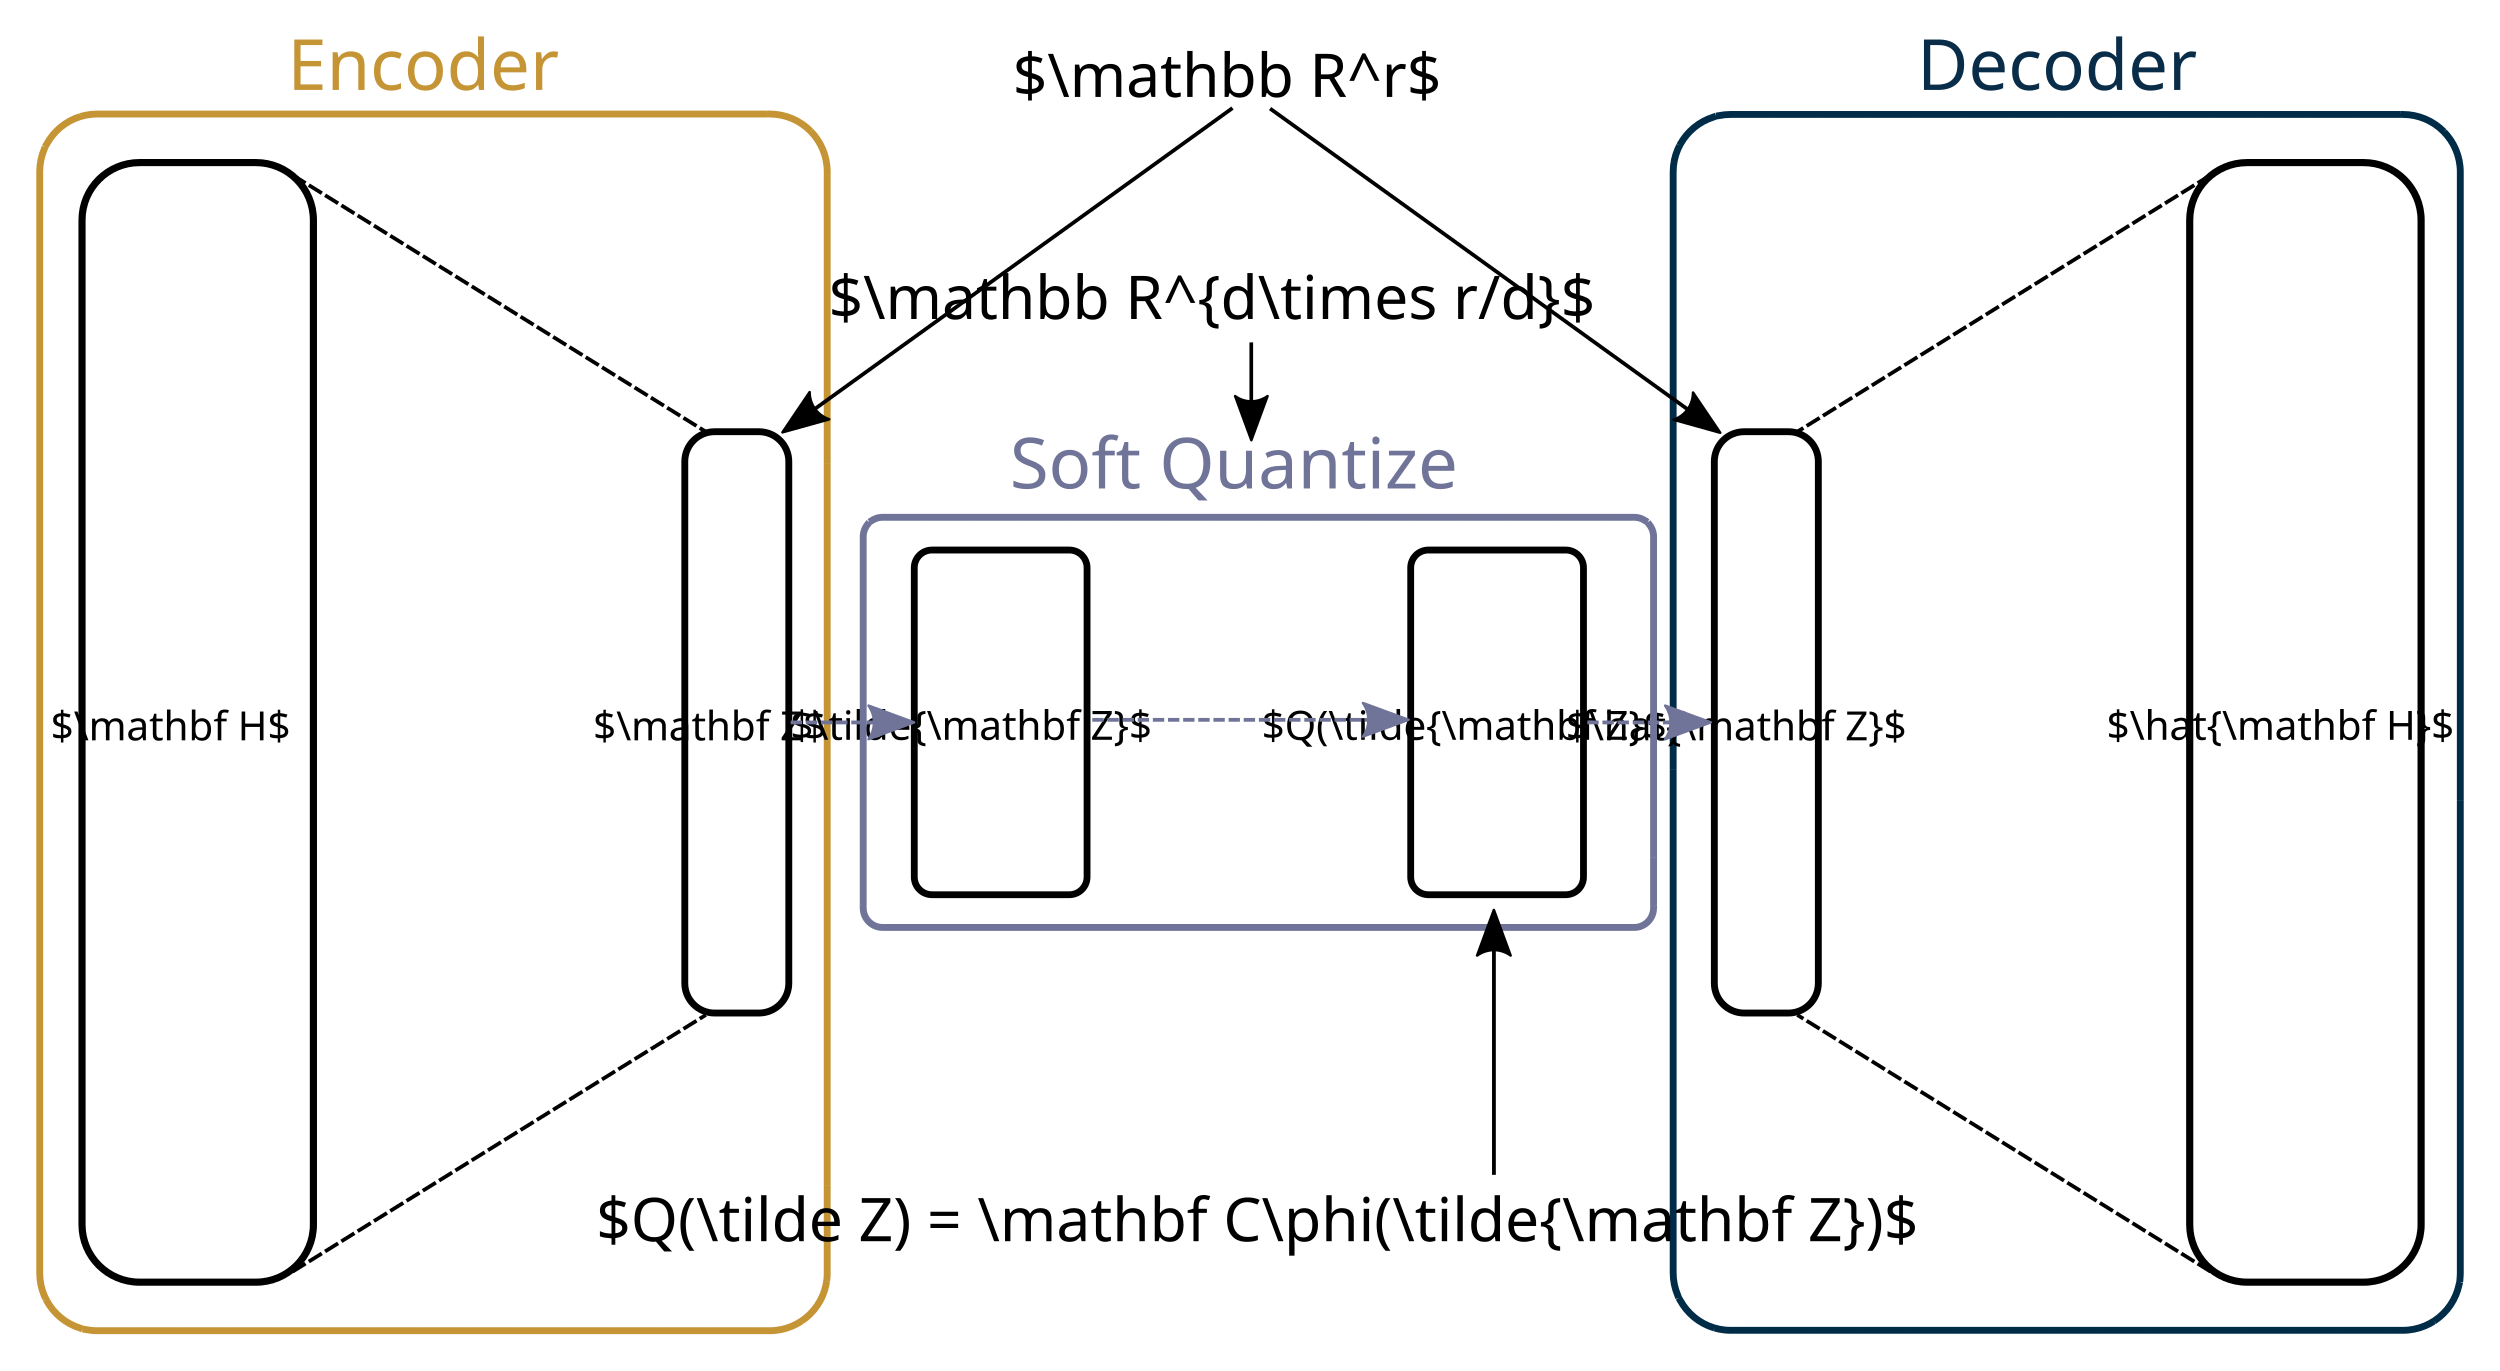
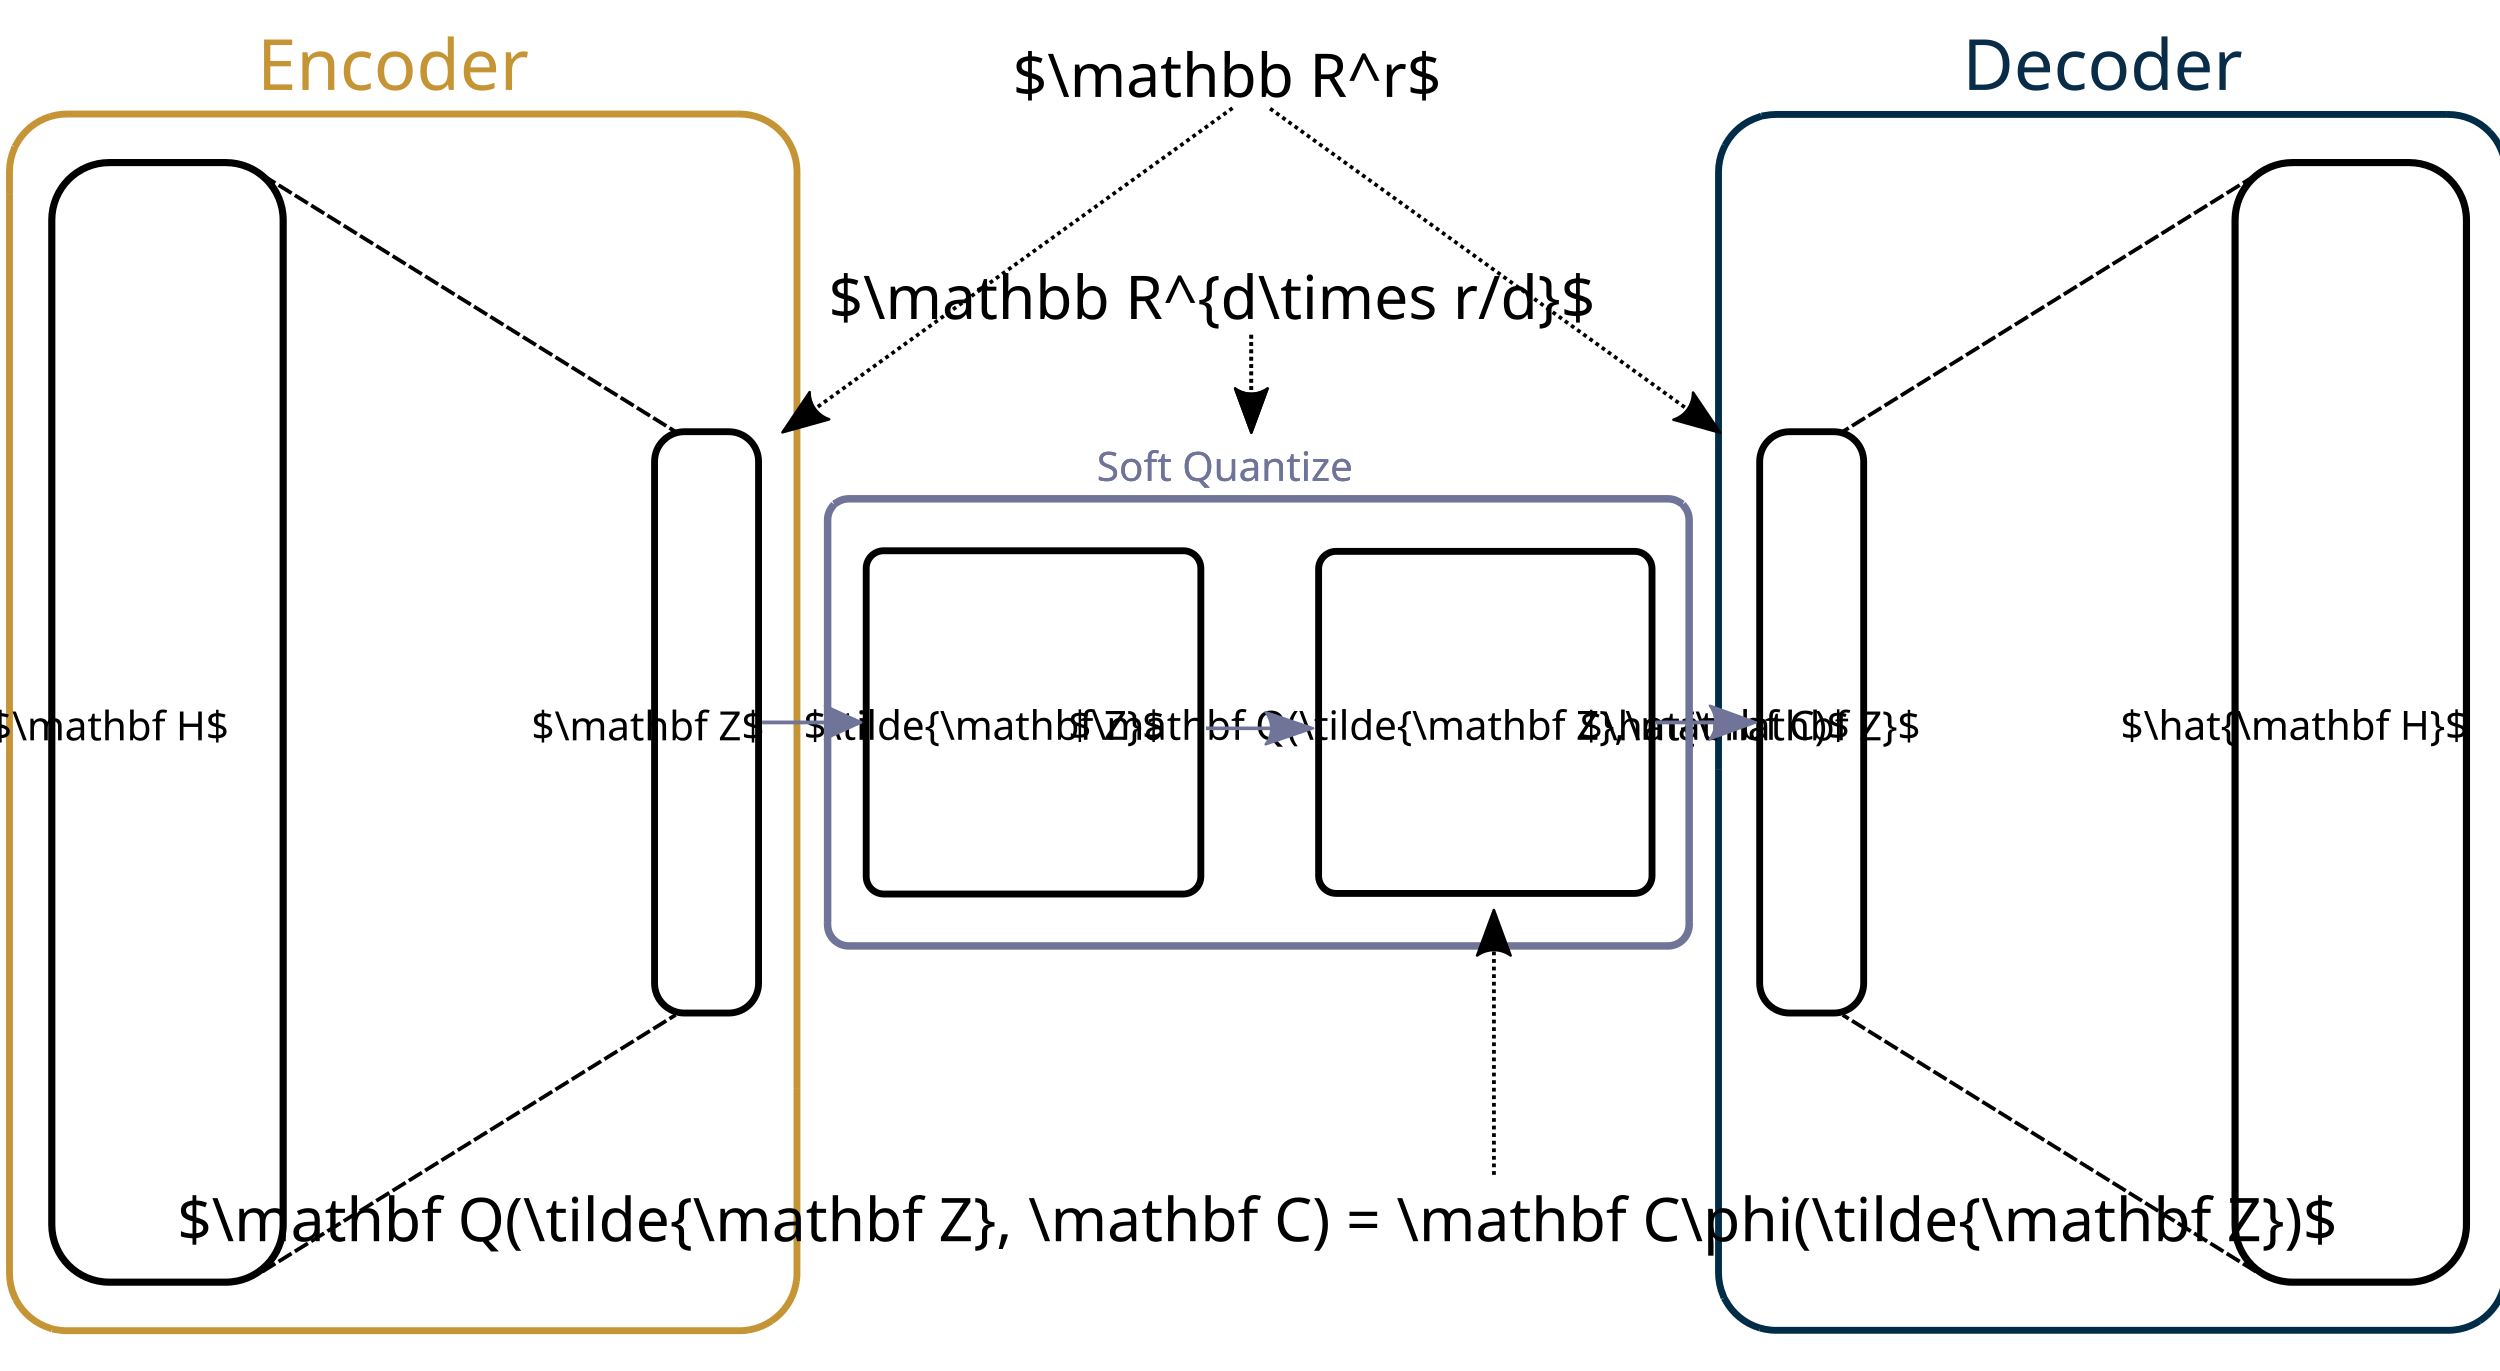
<svg xmlns="http://www.w3.org/2000/svg" width="6.89in" height="3.777in" viewBox="0 0 175.009 95.933" version="1.1" id="svg8">
  <defs id="defs2">
    <marker orient="auto" refY="0.0" refX="0.0" id="marker1295" style="overflow:visible;">
      <path id="path1293" style="fill-rule:evenodd;stroke-width:0.625;stroke-linejoin:round;stroke:#000000;stroke-opacity:1;fill:#000000;fill-opacity:1" d="M 8.719,4.034 L -2.207,0.016 L 8.719,-4.002 C 6.973,-1.63 6.983,1.616 8.719,4.034 z " transform="scale(1.1) rotate(180) translate(1,0)" />
    </marker>
    <marker orient="auto" refY="0.0" refX="0.0" id="marker1250" style="overflow:visible;">
      <path id="path1248" style="fill-rule:evenodd;stroke-width:0.625;stroke-linejoin:round;stroke:#000000;stroke-opacity:1;fill:#000000;fill-opacity:1" d="M 8.719,4.034 L -2.207,0.016 L 8.719,-4.002 C 6.973,-1.63 6.983,1.616 8.719,4.034 z " transform="scale(1.1) rotate(180) translate(1,0)" />
    </marker>
    <marker orient="auto" refY="0.0" refX="0.0" id="marker1226" style="overflow:visible;">
      <path id="path984" style="fill-rule:evenodd;stroke-width:0.625;stroke-linejoin:round;stroke:#000000;stroke-opacity:1;fill:#000000;fill-opacity:1" d="M 8.719,4.034 L -2.207,0.016 L 8.719,-4.002 C 6.973,-1.63 6.983,1.616 8.719,4.034 z " transform="scale(1.1) rotate(180) translate(1,0)" />
    </marker>
    <marker orient="auto" refY="0" refX="0" id="marker5298" style="overflow:visible">
      <path id="path5296" style="fill:#6f7498;fill-opacity:1;fill-rule:evenodd;stroke:#6f7498;stroke-width:0.625;stroke-linejoin:round;stroke-opacity:1" d="M 8.719,4.034 -2.207,0.016 8.719,-4.002 c -1.745,2.372 -1.735,5.617 -6e-7,8.035 z" transform="matrix(-1.1,0,0,-1.1,-1.1,0)" />
    </marker>
    <marker orient="auto" refY="0" refX="0" id="Arrow2Lend" style="overflow:visible">
      <path id="path4978" style="fill:#6f7498;fill-opacity:1;fill-rule:evenodd;stroke:#6f7498;stroke-width:0.625;stroke-linejoin:round;stroke-opacity:1" d="M 8.719,4.034 -2.207,0.016 8.719,-4.002 c -1.745,2.372 -1.735,5.617 -6e-7,8.035 z" transform="matrix(-1.1,0,0,-1.1,-1.1,0)" />
    </marker>
    <marker orient="auto" refY="0" refX="0" id="Arrow2Lend-9" style="overflow:visible">
      <path id="path4978-8" style="fill:#6f7498;fill-opacity:1;fill-rule:evenodd;stroke:#6f7498;stroke-width:0.625;stroke-linejoin:round;stroke-opacity:1" d="M 8.719,4.034 -2.207,0.016 8.719,-4.002 c -1.745,2.372 -1.735,5.617 -6e-7,8.035 z" transform="matrix(-1.1,0,0,-1.1,-1.1,0)" />
    </marker>
    <marker orient="auto" refY="0" refX="0" id="Arrow2Lend-6" style="overflow:visible">
      <path id="path4978-0" style="fill:#6f7498;fill-opacity:1;fill-rule:evenodd;stroke:#6f7498;stroke-width:0.625;stroke-linejoin:round;stroke-opacity:1" d="M 8.719,4.034 -2.207,0.016 8.719,-4.002 c -1.745,2.372 -1.735,5.617 -6e-7,8.035 z" transform="matrix(-1.1,0,0,-1.1,-1.1,0)" />
    </marker>
    <marker orient="auto" refY="0" refX="0" id="marker1250-7" style="overflow:visible">
      <path id="path1248-4" style="fill:#000000;fill-opacity:1;fill-rule:evenodd;stroke:#000000;stroke-width:0.625;stroke-linejoin:round;stroke-opacity:1" d="M 8.719,4.034 -2.207,0.016 8.719,-4.002 c -1.745,2.372 -1.735,5.617 -6e-7,8.035 z" transform="matrix(-1.1,0,0,-1.1,-1.1,0)" />
    </marker>
+     <marker orient="auto" refY="0" refX="0" id="Arrow2Lend-9-0" style="overflow:visible">
+       <path id="path4978-8-4" style="fill:#6f7498;fill-opacity:1;fill-rule:evenodd;stroke:#6f7498;stroke-width:0.625;stroke-linejoin:round;stroke-opacity:1" d="M 8.719,4.034 -2.207,0.016 8.719,-4.002 c -1.745,2.372 -1.735,5.617 -6e-7,8.035 z" transform="matrix(-1.1,0,0,-1.1,-1.1,0)" />
+     </marker>
  </defs>
  <g id="layer1" transform="translate(-24.42925,-35.33362)">
-     <rect style="opacity:1;fill:none;fill-opacity:1;stroke:#c59434;stroke-width:0.481;stroke-linecap:square;stroke-linejoin:miter;stroke-miterlimit:4;stroke-dasharray:2.886, 0.481;stroke-dashoffset:0;stroke-opacity:1;paint-order:normal" id="rect4618" width="55.126" height="85.172" x="27.21" y="43.314" ry="4.03" />
-     <rect style="opacity:1;fill:none;fill-opacity:1;stroke:#002c48;stroke-width:0.481;stroke-linecap:square;stroke-linejoin:miter;stroke-miterlimit:4;stroke-dasharray:2.886, 0.481;stroke-dashoffset:0;stroke-opacity:1;paint-order:normal" id="rect4618-4" width="55.102" height="85.115" x="141.557" y="43.343" ry="4.028" />
-     <text xml:space="preserve" style="font-style:normal;font-weight:normal;font-size:2.822px;line-height:1.25;font-family:sans-serif;letter-spacing:0px;word-spacing:0px;fill:#c59434;fill-opacity:1;stroke:none;stroke-width:0.265" x="44.546" y="41.626" id="text4652">
-       <tspan id="tspan4650" x="44.546" y="41.626" style="font-style:normal;font-variant:normal;font-weight:normal;font-stretch:normal;font-size:4.939px;font-family:sans-serif;-inkscape-font-specification:'sans-serif, Normal';font-variant-ligatures:normal;font-variant-caps:normal;font-variant-numeric:normal;font-feature-settings:normal;text-align:start;writing-mode:lr-tb;text-anchor:start;fill:#c59434;fill-opacity:1;stroke-width:0.265">Encoder</tspan>
+     <text xml:space="preserve" style="font-style:normal;font-variant:normal;font-weight:normal;font-stretch:normal;font-size:2.822px;line-height:1.25;font-family:sans-serif;-inkscape-font-specification:'sans-serif, Normal';font-variant-ligatures:normal;font-variant-caps:normal;font-variant-numeric:normal;font-feature-settings:normal;text-align:center;letter-spacing:0px;word-spacing:0px;writing-mode:lr-tb;text-anchor:middle;fill:#000000;fill-opacity:1;stroke:none;stroke-width:0.265" x="128.4" y="87.124" id="text4552-5-5-2">
+       <tspan id="tspan4550-6-1-8" x="128.4" y="87.124" style="font-style:normal;font-variant:normal;font-weight:normal;font-stretch:normal;font-size:2.822px;font-family:sans-serif;-inkscape-font-specification:'sans-serif, Normal';font-variant-ligatures:normal;font-variant-caps:normal;font-variant-numeric:normal;font-feature-settings:normal;text-align:center;writing-mode:lr-tb;text-anchor:middle;stroke-width:0.265">$\mathbf Q(\tilde{\mathbf Z},\mathbf C)$</tspan>
    </text>
-     <text xml:space="preserve" style="font-style:normal;font-weight:normal;font-size:2.822px;line-height:1.25;font-family:sans-serif;letter-spacing:0px;word-spacing:0px;fill:#092c48;fill-opacity:1;stroke:none;stroke-width:0.265" x="158.629" y="41.626" id="text4652-1">
-       <tspan id="tspan4650-7" x="158.629" y="41.626" style="font-style:normal;font-variant:normal;font-weight:normal;font-stretch:normal;font-size:4.939px;font-family:sans-serif;-inkscape-font-specification:'sans-serif, Normal';font-variant-ligatures:normal;font-variant-caps:normal;font-variant-numeric:normal;font-feature-settings:normal;text-align:start;writing-mode:lr-tb;text-anchor:start;fill:#092c48;fill-opacity:1;stroke-width:0.265">Decoder</tspan>
+     <g id="g934" transform="translate(-2.116667)">
+       <rect ry="4.03" y="43.314" x="27.21" height="85.172" width="55.126" id="rect4618" style="opacity:1;fill:none;fill-opacity:1;stroke:#c59434;stroke-width:0.481;stroke-linecap:square;stroke-linejoin:miter;stroke-miterlimit:4;stroke-dasharray:2.886, 0.481;stroke-dashoffset:0;stroke-opacity:1;paint-order:normal" />
+       <text id="text4652" y="41.626" x="44.546" style="font-style:normal;font-weight:normal;font-size:2.822px;line-height:1.25;font-family:sans-serif;letter-spacing:0px;word-spacing:0px;fill:#c59434;fill-opacity:1;stroke:none;stroke-width:0.265" xml:space="preserve">
+         <tspan style="font-style:normal;font-variant:normal;font-weight:normal;font-stretch:normal;font-size:4.939px;font-family:sans-serif;-inkscape-font-specification:'sans-serif, Normal';font-variant-ligatures:normal;font-variant-caps:normal;font-variant-numeric:normal;font-feature-settings:normal;text-align:start;writing-mode:lr-tb;text-anchor:start;fill:#c59434;fill-opacity:1;stroke-width:0.265" y="41.626" x="44.546" id="tspan4650">Encoder</tspan>
+       </text>
+       <g id="g918">
+         <g id="g901">
+           <text id="text4552" y="87.156" x="38.205" style="font-style:normal;font-variant:normal;font-weight:normal;font-stretch:normal;font-size:2.822px;line-height:1.25;font-family:sans-serif;-inkscape-font-specification:'sans-serif, Normal';font-variant-ligatures:normal;font-variant-caps:normal;font-variant-numeric:normal;font-feature-settings:normal;text-align:center;letter-spacing:0px;word-spacing:0px;writing-mode:lr-tb;text-anchor:middle;fill:#000000;fill-opacity:1;stroke:none;stroke-width:0.265" xml:space="preserve">
+             <tspan style="font-style:normal;font-variant:normal;font-weight:normal;font-stretch:normal;font-size:2.822px;font-family:sans-serif;-inkscape-font-specification:'sans-serif, Normal';font-variant-ligatures:normal;font-variant-caps:normal;font-variant-numeric:normal;font-feature-settings:normal;text-align:center;writing-mode:lr-tb;text-anchor:middle;stroke-width:0.265" y="87.156" x="38.205" id="tspan4550">$\mathbf H$</tspan>
+           </text>
+           <rect ry="4.024" y="46.713" x="30.171" height="78.375" width="16.198" id="rect4518" style="opacity:1;fill:none;fill-opacity:1;stroke:#000000;stroke-width:0.501;stroke-linecap:square;stroke-linejoin:round;stroke-miterlimit:4;stroke-dasharray:none;stroke-dashoffset:0;stroke-opacity:1;paint-order:normal" />
+         </g>
+         <g id="g906">
+           <text id="text4552-5" y="87.156" x="75.941" style="font-style:normal;font-variant:normal;font-weight:normal;font-stretch:normal;font-size:2.822px;line-height:1.25;font-family:sans-serif;-inkscape-font-specification:'sans-serif, Normal';font-variant-ligatures:normal;font-variant-caps:normal;font-variant-numeric:normal;font-feature-settings:normal;text-align:center;letter-spacing:0px;word-spacing:0px;writing-mode:lr-tb;text-anchor:middle;fill:#000000;fill-opacity:1;stroke:none;stroke-width:0.265" xml:space="preserve">
+             <tspan style="font-style:normal;font-variant:normal;font-weight:normal;font-stretch:normal;font-size:2.822px;font-family:sans-serif;-inkscape-font-specification:'sans-serif, Normal';font-variant-ligatures:normal;font-variant-caps:normal;font-variant-numeric:normal;font-feature-settings:normal;text-align:center;writing-mode:lr-tb;text-anchor:middle;stroke-width:0.265" y="87.156" x="75.941" id="tspan4550-6">$\mathbf Z$</tspan>
+           </text>
+           <rect ry="2.09" y="65.553" x="72.367" height="40.695" width="7.281" id="rect4518-9" style="opacity:1;fill:none;fill-opacity:1;stroke:#000000;stroke-width:0.481;stroke-linecap:square;stroke-linejoin:miter;stroke-miterlimit:4;stroke-dasharray:none;stroke-dashoffset:0;stroke-opacity:1;paint-order:normal" />
+         </g>
+         <path style="fill:none;stroke:#000000;stroke-width:0.429;stroke-linecap:butt;stroke-linejoin:miter;stroke-miterlimit:4;stroke-dasharray:1.716, 0.429;stroke-dashoffset:0;stroke-opacity:1" d="m 46.369,46.713 c 15.296,9.752 30.592,19.504 45.887,29.256" id="path4677-55" transform="matrix(0.6305142,0,0,-0.6142553,15.66786,153.0476)" />
+         <path style="fill:none;stroke:#000000;stroke-width:0.429;stroke-linecap:butt;stroke-linejoin:miter;stroke-miterlimit:4;stroke-dasharray:1.716, 0.429;stroke-dashoffset:0;stroke-opacity:1" d="m 46.369,46.713 c 15.296,9.752 30.592,19.504 45.887,29.256" id="path4677-55-8" transform="matrix(0.6305142,0,0,0.6142553,15.66865,18.88805)" />
+       </g>
+     </g>
+     <g id="g976" transform="translate(3.175)">
+       <rect ry="4.028" y="43.343" x="141.557" height="85.115" width="55.102" id="rect4618-4" style="opacity:1;fill:none;fill-opacity:1;stroke:#002c48;stroke-width:0.481;stroke-linecap:square;stroke-linejoin:miter;stroke-miterlimit:4;stroke-dasharray:2.886, 0.481;stroke-dashoffset:0;stroke-opacity:1;paint-order:normal" />
+       <text id="text4652-1" y="41.626" x="158.629" style="font-style:normal;font-weight:normal;font-size:2.822px;line-height:1.25;font-family:sans-serif;letter-spacing:0px;word-spacing:0px;fill:#092c48;fill-opacity:1;stroke:none;stroke-width:0.265" xml:space="preserve">
+         <tspan style="font-style:normal;font-variant:normal;font-weight:normal;font-stretch:normal;font-size:4.939px;font-family:sans-serif;-inkscape-font-specification:'sans-serif, Normal';font-variant-ligatures:normal;font-variant-caps:normal;font-variant-numeric:normal;font-feature-settings:normal;text-align:start;writing-mode:lr-tb;text-anchor:start;fill:#092c48;fill-opacity:1;stroke-width:0.265" y="41.626" x="158.629" id="tspan4650-7">Decoder</tspan>
+       </text>
+       <g id="g960">
+         <g id="g948">
+           <text id="text4552-0" y="87.124" x="185.899" style="font-style:normal;font-variant:normal;font-weight:normal;font-stretch:normal;font-size:2.822px;line-height:1.25;font-family:sans-serif;-inkscape-font-specification:'sans-serif, Normal';font-variant-ligatures:normal;font-variant-caps:normal;font-variant-numeric:normal;font-feature-settings:normal;text-align:center;letter-spacing:0px;word-spacing:0px;writing-mode:lr-tb;text-anchor:middle;fill:#000000;fill-opacity:1;stroke:none;stroke-width:0.265" xml:space="preserve">
+             <tspan style="font-style:normal;font-variant:normal;font-weight:normal;font-stretch:normal;font-size:2.822px;font-family:sans-serif;-inkscape-font-specification:'sans-serif, Normal';font-variant-ligatures:normal;font-variant-caps:normal;font-variant-numeric:normal;font-feature-settings:normal;text-align:center;writing-mode:lr-tb;text-anchor:middle;stroke-width:0.265" y="87.124" x="185.899" id="tspan4550-3">$\hat{\mathbf H}$</tspan>
+           </text>
+           <rect transform="scale(-1,1)" ry="4.024" y="46.713" x="-193.915" height="78.375" width="16.198" id="rect4518-0" style="opacity:1;fill:none;fill-opacity:1;stroke:#000000;stroke-width:0.501;stroke-linecap:square;stroke-linejoin:round;stroke-miterlimit:4;stroke-dasharray:none;stroke-dashoffset:0;stroke-opacity:1;paint-order:normal" />
+         </g>
+         <g id="g943">
+           <text id="text4552-5-3" y="87.156" x="147.803" style="font-style:normal;font-variant:normal;font-weight:normal;font-stretch:normal;font-size:2.822px;line-height:1.25;font-family:sans-serif;-inkscape-font-specification:'sans-serif, Normal';font-variant-ligatures:normal;font-variant-caps:normal;font-variant-numeric:normal;font-feature-settings:normal;text-align:center;letter-spacing:0px;word-spacing:0px;writing-mode:lr-tb;text-anchor:middle;fill:#000000;fill-opacity:1;stroke:none;stroke-width:0.265" xml:space="preserve">
+             <tspan style="font-style:normal;font-variant:normal;font-weight:normal;font-stretch:normal;font-size:2.822px;font-family:sans-serif;-inkscape-font-specification:'sans-serif, Normal';font-variant-ligatures:normal;font-variant-caps:normal;font-variant-numeric:normal;font-feature-settings:normal;text-align:center;writing-mode:lr-tb;text-anchor:middle;stroke-width:0.265" y="87.156" x="147.803" id="tspan4550-6-8">$\hat{\mathbf Z}$</tspan>
+           </text>
+           <rect transform="scale(-1,1)" ry="2.09" y="65.553" x="-151.719" height="40.695" width="7.281" id="rect4518-9-9" style="opacity:1;fill:none;fill-opacity:1;stroke:#000000;stroke-width:0.481;stroke-linecap:square;stroke-linejoin:miter;stroke-miterlimit:4;stroke-dasharray:none;stroke-dashoffset:0;stroke-opacity:1;paint-order:normal" />
+         </g>
+         <path style="fill:none;stroke:#000000;stroke-width:0.429;stroke-linecap:butt;stroke-linejoin:miter;stroke-miterlimit:4;stroke-dasharray:1.716, 0.429;stroke-dashoffset:0;stroke-opacity:1" d="m 46.369,46.713 c 15.296,9.752 30.592,19.504 45.887,29.256" id="path4677-55-1" transform="matrix(-0.6305142,0,0,-0.6142553,208.4185,153.0476)" />
+         <path style="fill:none;stroke:#000000;stroke-width:0.429;stroke-linecap:butt;stroke-linejoin:miter;stroke-miterlimit:4;stroke-dasharray:1.716, 0.429;stroke-dashoffset:0;stroke-opacity:1" d="m 46.369,46.713 c 15.296,9.752 30.592,19.504 45.887,29.256" id="path4677-55-8-4" transform="matrix(-0.6305142,0,0,0.6142553,208.4177,18.88806)" />
+       </g>
+     </g>
+     <text xml:space="preserve" style="font-style:normal;font-variant:normal;font-weight:normal;font-stretch:normal;font-size:2.822px;line-height:1.25;font-family:sans-serif;-inkscape-font-specification:'sans-serif, Normal';font-variant-ligatures:normal;font-variant-caps:normal;font-variant-numeric:normal;font-feature-settings:normal;text-align:center;letter-spacing:0px;word-spacing:0px;writing-mode:lr-tb;text-anchor:middle;fill:#000000;fill-opacity:1;stroke:none;stroke-width:0.265" x="95.174" y="87.124" id="text4552-5-5">
+       <tspan id="tspan4550-6-1" x="95.174" y="87.124" style="font-style:normal;font-variant:normal;font-weight:normal;font-stretch:normal;font-size:2.822px;font-family:sans-serif;-inkscape-font-specification:'sans-serif, Normal';font-variant-ligatures:normal;font-variant-caps:normal;font-variant-numeric:normal;font-feature-settings:normal;text-align:center;writing-mode:lr-tb;text-anchor:middle;stroke-width:0.265">$\tilde{\mathbf Z}$</tspan>
    </text>
-     <text xml:space="preserve" style="font-style:normal;font-variant:normal;font-weight:normal;font-stretch:normal;font-size:2.822px;line-height:1.25;font-family:sans-serif;-inkscape-font-specification:'sans-serif, Normal';font-variant-ligatures:normal;font-variant-caps:normal;font-variant-numeric:normal;font-feature-settings:normal;text-align:center;letter-spacing:0px;word-spacing:0px;writing-mode:lr-tb;text-anchor:middle;fill:#000000;fill-opacity:1;stroke:none;stroke-width:0.265" x="38.205" y="87.156" id="text4552">
-       <tspan id="tspan4550" x="38.205" y="87.156" style="font-style:normal;font-variant:normal;font-weight:normal;font-stretch:normal;font-size:2.822px;font-family:sans-serif;-inkscape-font-specification:'sans-serif, Normal';font-variant-ligatures:normal;font-variant-caps:normal;font-variant-numeric:normal;font-feature-settings:normal;text-align:center;writing-mode:lr-tb;text-anchor:middle;stroke-width:0.265">$\mathbf H$</tspan>
-     </text>
-     <text xml:space="preserve" style="font-style:normal;font-variant:normal;font-weight:normal;font-stretch:normal;font-size:2.822px;line-height:1.25;font-family:sans-serif;-inkscape-font-specification:'sans-serif, Normal';font-variant-ligatures:normal;font-variant-caps:normal;font-variant-numeric:normal;font-feature-settings:normal;text-align:center;letter-spacing:0px;word-spacing:0px;writing-mode:lr-tb;text-anchor:middle;fill:#000000;fill-opacity:1;stroke:none;stroke-width:0.265" x="75.941" y="87.156" id="text4552-5">
-       <tspan id="tspan4550-6" x="75.941" y="87.156" style="font-style:normal;font-variant:normal;font-weight:normal;font-stretch:normal;font-size:2.822px;font-family:sans-serif;-inkscape-font-specification:'sans-serif, Normal';font-variant-ligatures:normal;font-variant-caps:normal;font-variant-numeric:normal;font-feature-settings:normal;text-align:center;writing-mode:lr-tb;text-anchor:middle;stroke-width:0.265">$\mathbf Z$</tspan>
-     </text>
-     <text xml:space="preserve" style="font-style:normal;font-variant:normal;font-weight:normal;font-stretch:normal;font-size:2.822px;line-height:1.25;font-family:sans-serif;-inkscape-font-specification:'sans-serif, Normal';font-variant-ligatures:normal;font-variant-caps:normal;font-variant-numeric:normal;font-feature-settings:normal;text-align:center;letter-spacing:0px;word-spacing:0px;writing-mode:lr-tb;text-anchor:middle;fill:#000000;fill-opacity:1;stroke:none;stroke-width:0.265" x="185.899" y="87.124" id="text4552-0">
-       <tspan id="tspan4550-3" x="185.899" y="87.124" style="font-style:normal;font-variant:normal;font-weight:normal;font-stretch:normal;font-size:2.822px;font-family:sans-serif;-inkscape-font-specification:'sans-serif, Normal';font-variant-ligatures:normal;font-variant-caps:normal;font-variant-numeric:normal;font-feature-settings:normal;text-align:center;writing-mode:lr-tb;text-anchor:middle;stroke-width:0.265">$\hat{\mathbf H}$</tspan>
-     </text>
-     <text xml:space="preserve" style="font-style:normal;font-variant:normal;font-weight:normal;font-stretch:normal;font-size:2.822px;line-height:1.25;font-family:sans-serif;-inkscape-font-specification:'sans-serif, Normal';font-variant-ligatures:normal;font-variant-caps:normal;font-variant-numeric:normal;font-feature-settings:normal;text-align:center;letter-spacing:0px;word-spacing:0px;writing-mode:lr-tb;text-anchor:middle;fill:#000000;fill-opacity:1;stroke:none;stroke-width:0.265" x="147.803" y="87.156" id="text4552-5-3">
-       <tspan id="tspan4550-6-8" x="147.803" y="87.156" style="font-style:normal;font-variant:normal;font-weight:normal;font-stretch:normal;font-size:2.822px;font-family:sans-serif;-inkscape-font-specification:'sans-serif, Normal';font-variant-ligatures:normal;font-variant-caps:normal;font-variant-numeric:normal;font-feature-settings:normal;text-align:center;writing-mode:lr-tb;text-anchor:middle;stroke-width:0.265">$\hat{\mathbf Z}$</tspan>
-     </text>
-     <rect style="opacity:1;fill:none;fill-opacity:1;stroke:#000000;stroke-width:0.501;stroke-linecap:square;stroke-linejoin:round;stroke-miterlimit:4;stroke-dasharray:none;stroke-dashoffset:0;stroke-opacity:1;paint-order:normal" id="rect4518" width="16.198" height="78.375" x="30.171" y="46.713" ry="4.024" />
-     <rect style="opacity:1;fill:none;fill-opacity:1;stroke:#000000;stroke-width:0.481;stroke-linecap:square;stroke-linejoin:miter;stroke-miterlimit:4;stroke-dasharray:none;stroke-dashoffset:0;stroke-opacity:1;paint-order:normal" id="rect4518-9" width="7.281" height="40.695" x="72.367" y="65.553" ry="2.09" />
-     <path style="fill:none;stroke:#000000;stroke-width:0.429;stroke-linecap:butt;stroke-linejoin:miter;stroke-miterlimit:4;stroke-dasharray:1.716, 0.429;stroke-dashoffset:0;stroke-opacity:1" d="m 46.369,46.713 c 15.296,9.752 30.592,19.504 45.887,29.256" id="path4677-55" transform="matrix(0.6305142,0,0,-0.6142553,15.66786,153.0476)" />
-     <path style="fill:none;stroke:#000000;stroke-width:0.429;stroke-linecap:butt;stroke-linejoin:miter;stroke-miterlimit:4;stroke-dasharray:1.716, 0.429;stroke-dashoffset:0;stroke-opacity:1" d="m 46.369,46.713 c 15.296,9.752 30.592,19.504 45.887,29.256" id="path4677-55-8" transform="matrix(0.6305142,0,0,0.6142553,15.66865,18.88805)" />
-     <g transform="matrix(-1,0,0,1,224.0863,2.861023e-6)" id="g4839-3">
-       <rect ry="4.024" y="46.713" x="30.171" height="78.375" width="16.198" id="rect4518-0" style="opacity:1;fill:none;fill-opacity:1;stroke:#000000;stroke-width:0.501;stroke-linecap:square;stroke-linejoin:round;stroke-miterlimit:4;stroke-dasharray:none;stroke-dashoffset:0;stroke-opacity:1;paint-order:normal" />
-       <rect ry="2.09" y="65.553" x="72.367" height="40.695" width="7.281" id="rect4518-9-9" style="opacity:1;fill:none;fill-opacity:1;stroke:#000000;stroke-width:0.481;stroke-linecap:square;stroke-linejoin:miter;stroke-miterlimit:4;stroke-dasharray:none;stroke-dashoffset:0;stroke-opacity:1;paint-order:normal" />
-       <path transform="matrix(0.6305142,0,0,-0.6142553,15.66786,153.0476)" id="path4677-55-1" d="m 46.369,46.713 c 15.296,9.752 30.592,19.504 45.887,29.256" style="fill:none;stroke:#000000;stroke-width:0.429;stroke-linecap:butt;stroke-linejoin:miter;stroke-miterlimit:4;stroke-dasharray:1.716, 0.429;stroke-dashoffset:0;stroke-opacity:1" />
-       <path transform="matrix(0.6305142,0,0,0.6142553,15.66865,18.88805)" id="path4677-55-8-4" d="m 46.369,46.713 c 15.296,9.752 30.592,19.504 45.887,29.256" style="fill:none;stroke:#000000;stroke-width:0.429;stroke-linecap:butt;stroke-linejoin:miter;stroke-miterlimit:4;stroke-dasharray:1.716, 0.429;stroke-dashoffset:0;stroke-opacity:1" />
-     </g>
-     <text xml:space="preserve" style="font-style:normal;font-variant:normal;font-weight:normal;font-stretch:normal;font-size:2.822px;line-height:1.25;font-family:sans-serif;-inkscape-font-specification:'sans-serif, Normal';font-variant-ligatures:normal;font-variant-caps:normal;font-variant-numeric:normal;font-feature-settings:normal;text-align:center;letter-spacing:0px;word-spacing:0px;writing-mode:lr-tb;text-anchor:middle;fill:#000000;fill-opacity:1;stroke:none;stroke-width:0.265" x="94.248" y="87.124" id="text4552-5-5">
-       <tspan id="tspan4550-6-1" x="94.248" y="87.124" style="font-style:normal;font-variant:normal;font-weight:normal;font-stretch:normal;font-size:2.822px;font-family:sans-serif;-inkscape-font-specification:'sans-serif, Normal';font-variant-ligatures:normal;font-variant-caps:normal;font-variant-numeric:normal;font-feature-settings:normal;text-align:center;writing-mode:lr-tb;text-anchor:middle;stroke-width:0.265">$\tilde{\mathbf Z}$</tspan>
-     </text>
-     <text xml:space="preserve" style="font-style:normal;font-variant:normal;font-weight:normal;font-stretch:normal;font-size:2.822px;line-height:1.25;font-family:sans-serif;-inkscape-font-specification:'sans-serif, Normal';font-variant-ligatures:normal;font-variant-caps:normal;font-variant-numeric:normal;font-feature-settings:normal;text-align:center;letter-spacing:0px;word-spacing:0px;writing-mode:lr-tb;text-anchor:middle;fill:#000000;fill-opacity:1;stroke:none;stroke-width:0.265" x="129.189" y="87.124" id="text4552-5-5-2">
-       <tspan id="tspan4550-6-1-8" x="129.189" y="87.124" style="font-style:normal;font-variant:normal;font-weight:normal;font-stretch:normal;font-size:2.822px;font-family:sans-serif;-inkscape-font-specification:'sans-serif, Normal';font-variant-ligatures:normal;font-variant-caps:normal;font-variant-numeric:normal;font-feature-settings:normal;text-align:center;writing-mode:lr-tb;text-anchor:middle;stroke-width:0.265">$Q(\tilde{\mathbf Z}$)</tspan>
-     </text>
-     <g id="g5324">
-       <rect ry="1.239" y="73.836" x="88.432" height="24.128" width="12.095" id="rect4518-9-7" style="opacity:1;fill:none;fill-opacity:1;stroke:#000000;stroke-width:0.477;stroke-linecap:square;stroke-linejoin:miter;stroke-miterlimit:4;stroke-dasharray:none;stroke-dashoffset:0;stroke-opacity:1;paint-order:normal" />
-       <rect ry="1.239" y="73.836" x="123.183" height="24.128" width="12.095" id="rect4518-9-7-7" style="opacity:1;fill:none;fill-opacity:1;stroke:#000000;stroke-width:0.477;stroke-linecap:square;stroke-linejoin:miter;stroke-miterlimit:4;stroke-dasharray:none;stroke-dashoffset:0;stroke-opacity:1;paint-order:normal" />
-       <path transform="translate(0,0.3151642)" id="path4953" d="m 79.78,85.59 c 2.762,0 5.524,0 8.285,0" style="fill:none;stroke:#6f7498;stroke-width:0.265;stroke-linecap:butt;stroke-linejoin:miter;stroke-miterlimit:4;stroke-dasharray:0.795, 0.265;stroke-dashoffset:0;stroke-opacity:1;marker-end:url(#Arrow2Lend)" />
-       <path id="path4953-9" d="m 79.78,85.59 c 2.762,0 5.524,0 8.285,0" style="fill:none;stroke:#6f7498;stroke-width:0.265;stroke-linecap:butt;stroke-linejoin:miter;stroke-miterlimit:4;stroke-dasharray:0.795, 0.265;stroke-dashoffset:0;stroke-opacity:1;marker-end:url(#Arrow2Lend-9)" transform="translate(55.76609,0.3151642)" />
-       <rect ry="1.359" y="71.544" x="84.857" height="28.712" width="55.328" id="rect4618-5" style="opacity:1;fill:none;fill-opacity:1;stroke:#6f7498;stroke-width:0.481;stroke-linecap:square;stroke-linejoin:miter;stroke-miterlimit:4;stroke-dasharray:2.886, 0.481;stroke-dashoffset:0;stroke-opacity:1;paint-order:normal" />
-       <path id="path5292" d="m 100.894,85.723 c 7.261,0 14.522,0 21.782,0" style="fill:none;stroke:#6f7498;stroke-width:0.265;stroke-linecap:butt;stroke-linejoin:miter;stroke-miterlimit:4;stroke-dasharray:0.795, 0.265;stroke-dashoffset:0;stroke-opacity:1;marker-end:url(#marker5298)" />
-     </g>
-     <text xml:space="preserve" style="font-style:normal;font-weight:normal;font-size:2.822px;line-height:1.25;font-family:sans-serif;letter-spacing:0px;word-spacing:0px;fill:#092c48;fill-opacity:1;stroke:none;stroke-width:0.265" x="95.125" y="69.522" id="text4652-1-9">
-       <tspan id="tspan4650-7-6" x="95.125" y="69.522" style="font-style:normal;font-variant:normal;font-weight:normal;font-stretch:normal;font-size:4.939px;font-family:sans-serif;-inkscape-font-specification:'sans-serif, Normal';font-variant-ligatures:normal;font-variant-caps:normal;font-variant-numeric:normal;font-feature-settings:normal;text-align:start;writing-mode:lr-tb;text-anchor:start;fill:#6f7498;fill-opacity:1;stroke-width:0.265">Soft Quantize</tspan>
+     <rect style="opacity:1;fill:none;fill-opacity:1;stroke:#000000;stroke-width:0.481;stroke-linecap:square;stroke-linejoin:miter;stroke-miterlimit:4;stroke-dasharray:none;stroke-dashoffset:0;stroke-opacity:1;paint-order:normal" id="rect4518-9-7" width="23.426" height="24.031" x="85.066" y="73.885" ry="1.234" />
+     <rect style="opacity:1;fill:none;fill-opacity:1;stroke:#000000;stroke-width:0.481;stroke-linecap:square;stroke-linejoin:miter;stroke-miterlimit:4;stroke-dasharray:none;stroke-dashoffset:0;stroke-opacity:1;paint-order:normal" id="rect4518-9-7-7" width="23.34" height="23.945" x="116.737" y="73.928" ry="1.229" />
+     <path style="fill:none;stroke:#6f7498;stroke-width:0.265;stroke-linecap:butt;stroke-linejoin:miter;stroke-miterlimit:4;stroke-dasharray:none;stroke-dashoffset:0;stroke-opacity:1;marker-end:url(#Arrow2Lend)" d="m 79.78,85.59 c 2.762,0 5.524,0 8.285,0" id="path4953" transform="matrix(0.8044094,0,0,1,13.60329,0.3151642)" />
+     <path transform="matrix(1.014157,0,0,1,57.67157,0.3151642)" style="fill:none;stroke:#6f7498;stroke-width:0.263;stroke-linecap:butt;stroke-linejoin:miter;stroke-miterlimit:4;stroke-dasharray:none;stroke-dashoffset:0;stroke-opacity:1;marker-end:url(#Arrow2Lend-9)" d="m 81.5,85.59 c 2.189,0 4.377,0 6.566,0" id="path4953-9" />
+     <rect style="opacity:1;fill:none;fill-opacity:1;stroke:#6f7498;stroke-width:0.524;stroke-linecap:square;stroke-linejoin:miter;stroke-miterlimit:4;stroke-dasharray:3.146, 0.524;stroke-dashoffset:0;stroke-opacity:1;paint-order:normal" id="rect4618-5" width="60.311" height="31.299" x="82.365" y="70.251" ry="1.481" />
+     <text xml:space="preserve" style="font-style:normal;font-variant:normal;font-weight:normal;font-stretch:normal;font-size:2.822px;line-height:1.25;font-family:sans-serif;-inkscape-font-specification:'sans-serif, Normal';font-variant-ligatures:normal;font-variant-caps:normal;font-variant-numeric:normal;font-feature-settings:normal;text-align:center;letter-spacing:0px;word-spacing:0px;writing-mode:lr-tb;text-anchor:middle;fill:#6f7498;fill-opacity:1;stroke:none;stroke-width:0.265" x="112.004" y="68.992" id="text4652-1-9">
+       <tspan id="tspan4650-7-6" x="112.004" y="68.992" style="font-style:normal;font-variant:normal;font-weight:normal;font-stretch:normal;font-size:2.822px;font-family:sans-serif;-inkscape-font-specification:'sans-serif, Normal';font-variant-ligatures:normal;font-variant-caps:normal;font-variant-numeric:normal;font-feature-settings:normal;text-align:center;writing-mode:lr-tb;text-anchor:middle;fill:#6f7498;fill-opacity:1;stroke-width:0.265">Soft Quantize</tspan>
    </text>
    <text xml:space="preserve" style="font-style:normal;font-variant:normal;font-weight:normal;font-stretch:normal;font-size:4.233px;line-height:1.25;font-family:sans-serif;-inkscape-font-specification:'sans-serif, Normal';font-variant-ligatures:normal;font-variant-caps:normal;font-variant-numeric:normal;font-feature-settings:normal;text-align:center;letter-spacing:0px;word-spacing:0px;writing-mode:lr-tb;text-anchor:middle;fill:#000000;fill-opacity:1;stroke:none;stroke-width:0.265" x="115.191" y="122.218" id="text4552-5-5-5">
-       <tspan id="tspan4550-6-1-7" x="115.191" y="122.218" style="font-style:normal;font-variant:normal;font-weight:normal;font-stretch:normal;font-size:4.233px;font-family:sans-serif;-inkscape-font-specification:'sans-serif, Normal';font-variant-ligatures:normal;font-variant-caps:normal;font-variant-numeric:normal;font-feature-settings:normal;text-align:center;writing-mode:lr-tb;text-anchor:middle;stroke-width:0.265">$Q(\tilde Z) = \mathbf C\phi(\tilde{\mathbf Z})$</tspan>
+       <tspan id="tspan4550-6-1-7" x="115.191" y="122.218" style="font-style:normal;font-variant:normal;font-weight:normal;font-stretch:normal;font-size:4.233px;font-family:sans-serif;-inkscape-font-specification:'sans-serif, Normal';font-variant-ligatures:normal;font-variant-caps:normal;font-variant-numeric:normal;font-feature-settings:normal;text-align:center;writing-mode:lr-tb;text-anchor:middle;stroke-width:0.265">$\mathbf Q(\tilde{\mathbf Z}, \mathbf C) = \mathbf C\phi(\tilde{\mathbf Z})$</tspan>
    </text>
-     <path style="fill:none;stroke:#000000;stroke-width:0.265;stroke-linecap:butt;stroke-linejoin:miter;stroke-miterlimit:4;stroke-dasharray:none;stroke-opacity:1;marker-end:url(#marker1226)" d="M 129.01,117.575 V 99.386" id="path961" />
+     <path style="fill:none;stroke:#000000;stroke-width:0.265;stroke-linecap:butt;stroke-linejoin:miter;stroke-miterlimit:4;stroke-dasharray:0.265,0.265;stroke-opacity:1;marker-end:url(#marker1226);stroke-dashoffset:0" d="M 129.01,117.575 V 99.386" id="path961" />
    <text xml:space="preserve" style="font-style:normal;font-variant:normal;font-weight:normal;font-stretch:normal;font-size:4.233px;line-height:1.25;font-family:sans-serif;-inkscape-font-specification:'sans-serif, Normal';font-variant-ligatures:normal;font-variant-caps:normal;font-variant-numeric:normal;font-feature-settings:normal;text-align:center;letter-spacing:0px;word-spacing:0px;writing-mode:lr-tb;text-anchor:middle;fill:#000000;fill-opacity:1;stroke:none;stroke-width:0.265" x="113.074" y="42.115" id="text4552-5-5-5-4">
      <tspan id="tspan4550-6-1-7-0" x="113.074" y="42.115" style="font-style:normal;font-variant:normal;font-weight:normal;font-stretch:normal;font-size:4.233px;font-family:sans-serif;-inkscape-font-specification:'sans-serif, Normal';font-variant-ligatures:normal;font-variant-caps:normal;font-variant-numeric:normal;font-feature-settings:normal;text-align:center;writing-mode:lr-tb;text-anchor:middle;stroke-width:0.265">$\mathbb R^r$</tspan>
    </text>
    <g id="g1299" transform="translate(-0.1063199)">
-       <path id="path1246" d="M 110.816,42.896 79.595,65.386" style="fill:none;stroke:#000000;stroke-width:0.265px;stroke-linecap:butt;stroke-linejoin:miter;stroke-opacity:1;marker-end:url(#marker1250)" />
-       <path id="path1246-7" d="m 113.446,42.932 31.221,22.49" style="fill:none;stroke:#000000;stroke-width:0.265px;stroke-linecap:butt;stroke-linejoin:miter;stroke-opacity:1;marker-end:url(#marker1250-7)" />
+       <path id="path1246" d="M 110.816,42.896 79.595,65.386" style="fill:none;stroke:#000000;stroke-width:0.265;stroke-linecap:butt;stroke-linejoin:miter;stroke-opacity:1;marker-end:url(#marker1250);stroke-miterlimit:4;stroke-dasharray:0.265,0.265;stroke-dashoffset:0" />
+       <path id="path1246-7" d="m 113.446,42.932 31.221,22.49" style="fill:none;stroke:#000000;stroke-width:0.265;stroke-linecap:butt;stroke-linejoin:miter;stroke-opacity:1;marker-end:url(#marker1250-7);stroke-miterlimit:4;stroke-dasharray:0.265,0.265;stroke-dashoffset:0" />
    </g>
    <text xml:space="preserve" style="font-style:normal;font-variant:normal;font-weight:normal;font-stretch:normal;font-size:4.233px;line-height:1.25;font-family:sans-serif;-inkscape-font-specification:'sans-serif, Normal';font-variant-ligatures:normal;font-variant-caps:normal;font-variant-numeric:normal;font-feature-settings:normal;text-align:center;letter-spacing:0px;word-spacing:0px;writing-mode:lr-tb;text-anchor:middle;fill:#000000;fill-opacity:1;stroke:none;stroke-width:0.265" x="112.016" y="57.663" id="text4552-5-5-5-4-5">
      <tspan id="tspan4550-6-1-7-0-7" x="112.016" y="57.663" style="font-style:normal;font-variant:normal;font-weight:normal;font-stretch:normal;font-size:4.233px;font-family:sans-serif;-inkscape-font-specification:'sans-serif, Normal';font-variant-ligatures:normal;font-variant-caps:normal;font-variant-numeric:normal;font-feature-settings:normal;text-align:center;writing-mode:lr-tb;text-anchor:middle;stroke-width:0.265">$\mathbb R^{d\times r/d}$</tspan>
    </text>
-     <path style="fill:none;stroke:#000000;stroke-width:0.257px;stroke-linecap:butt;stroke-linejoin:miter;stroke-opacity:1;marker-end:url(#marker1295)" d="m 112.023,59.3 v 6.506" id="path1291" />
+     <path style="fill:none;stroke:#000000;stroke-width:0.257;stroke-linecap:butt;stroke-linejoin:miter;stroke-miterlimit:4;stroke-dasharray:0.257, 0.257;stroke-dashoffset:0;stroke-opacity:1;marker-end:url(#marker1295)" d="m 112.023,58.771 v 6.506" id="path1291" />
+     <path transform="matrix(1.084972,0,0,1,20.43043,0.7273046)" style="fill:none;stroke:#6f7498;stroke-width:0.254;stroke-linecap:butt;stroke-linejoin:miter;stroke-miterlimit:4;stroke-dasharray:none;stroke-dashoffset:0;stroke-opacity:1;marker-end:url(#Arrow2Lend-9-0)" d="m 81.5,85.59 c 2.189,0 4.377,0 6.566,0" id="path4953-9-3" />
+     <text id="text11241" y="68.992" x="112.004" style="font-style:normal;font-variant:normal;font-weight:normal;font-stretch:normal;font-size:2.822px;line-height:1.25;font-family:sans-serif;-inkscape-font-specification:'sans-serif, Normal';font-variant-ligatures:normal;font-variant-caps:normal;font-variant-numeric:normal;font-feature-settings:normal;text-align:center;letter-spacing:0px;word-spacing:0px;writing-mode:lr-tb;text-anchor:middle;fill:#6f7498;fill-opacity:1;stroke:none;stroke-width:0.265" xml:space="preserve">
+       <tspan style="font-style:normal;font-variant:normal;font-weight:normal;font-stretch:normal;font-size:2.822px;font-family:sans-serif;-inkscape-font-specification:'sans-serif, Normal';font-variant-ligatures:normal;font-variant-caps:normal;font-variant-numeric:normal;font-feature-settings:normal;text-align:center;writing-mode:lr-tb;text-anchor:middle;fill:#6f7498;fill-opacity:1;stroke-width:0.265" y="68.992" x="112.004" id="tspan11239">Soft Quantize</tspan>
+     </text>
+     <path id="path11243" d="m 112.023,58.771 v 6.506" style="fill:none;stroke:#000000;stroke-width:0.257;stroke-linecap:butt;stroke-linejoin:miter;stroke-miterlimit:4;stroke-dasharray:0.257, 0.257;stroke-dashoffset:0;stroke-opacity:1;marker-end:url(#marker1295)" />
  </g>
</svg>
